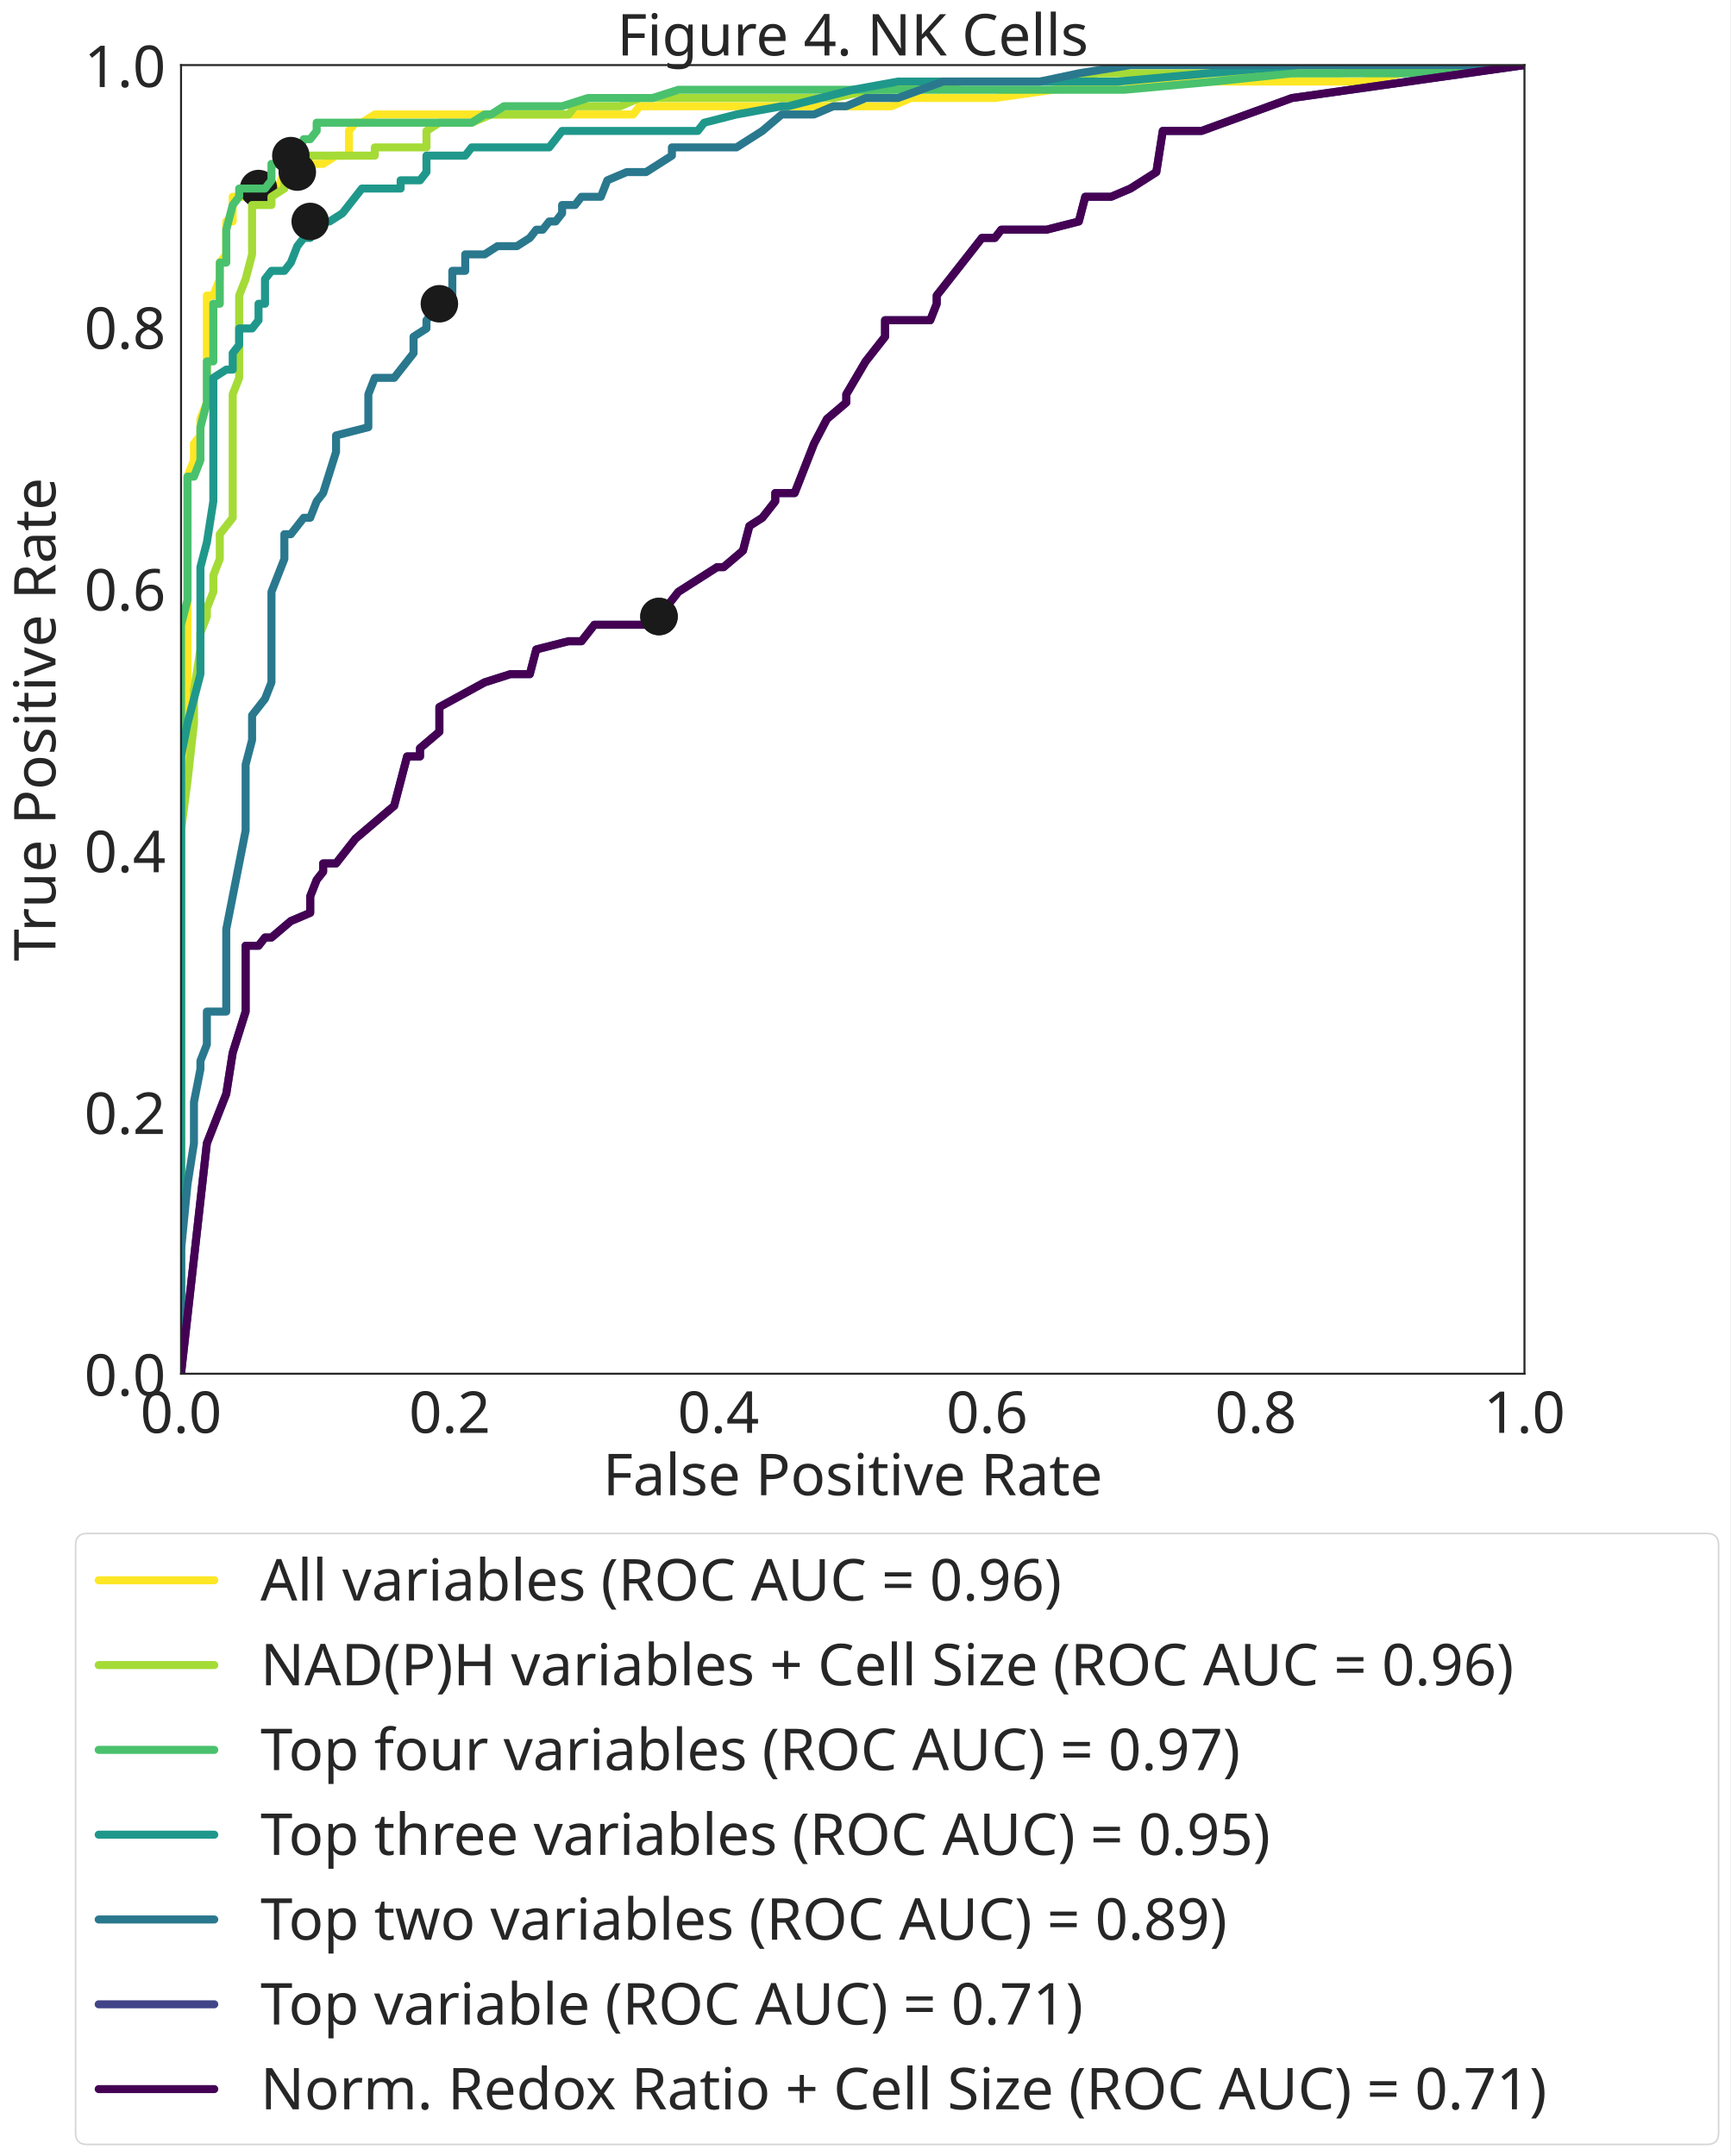
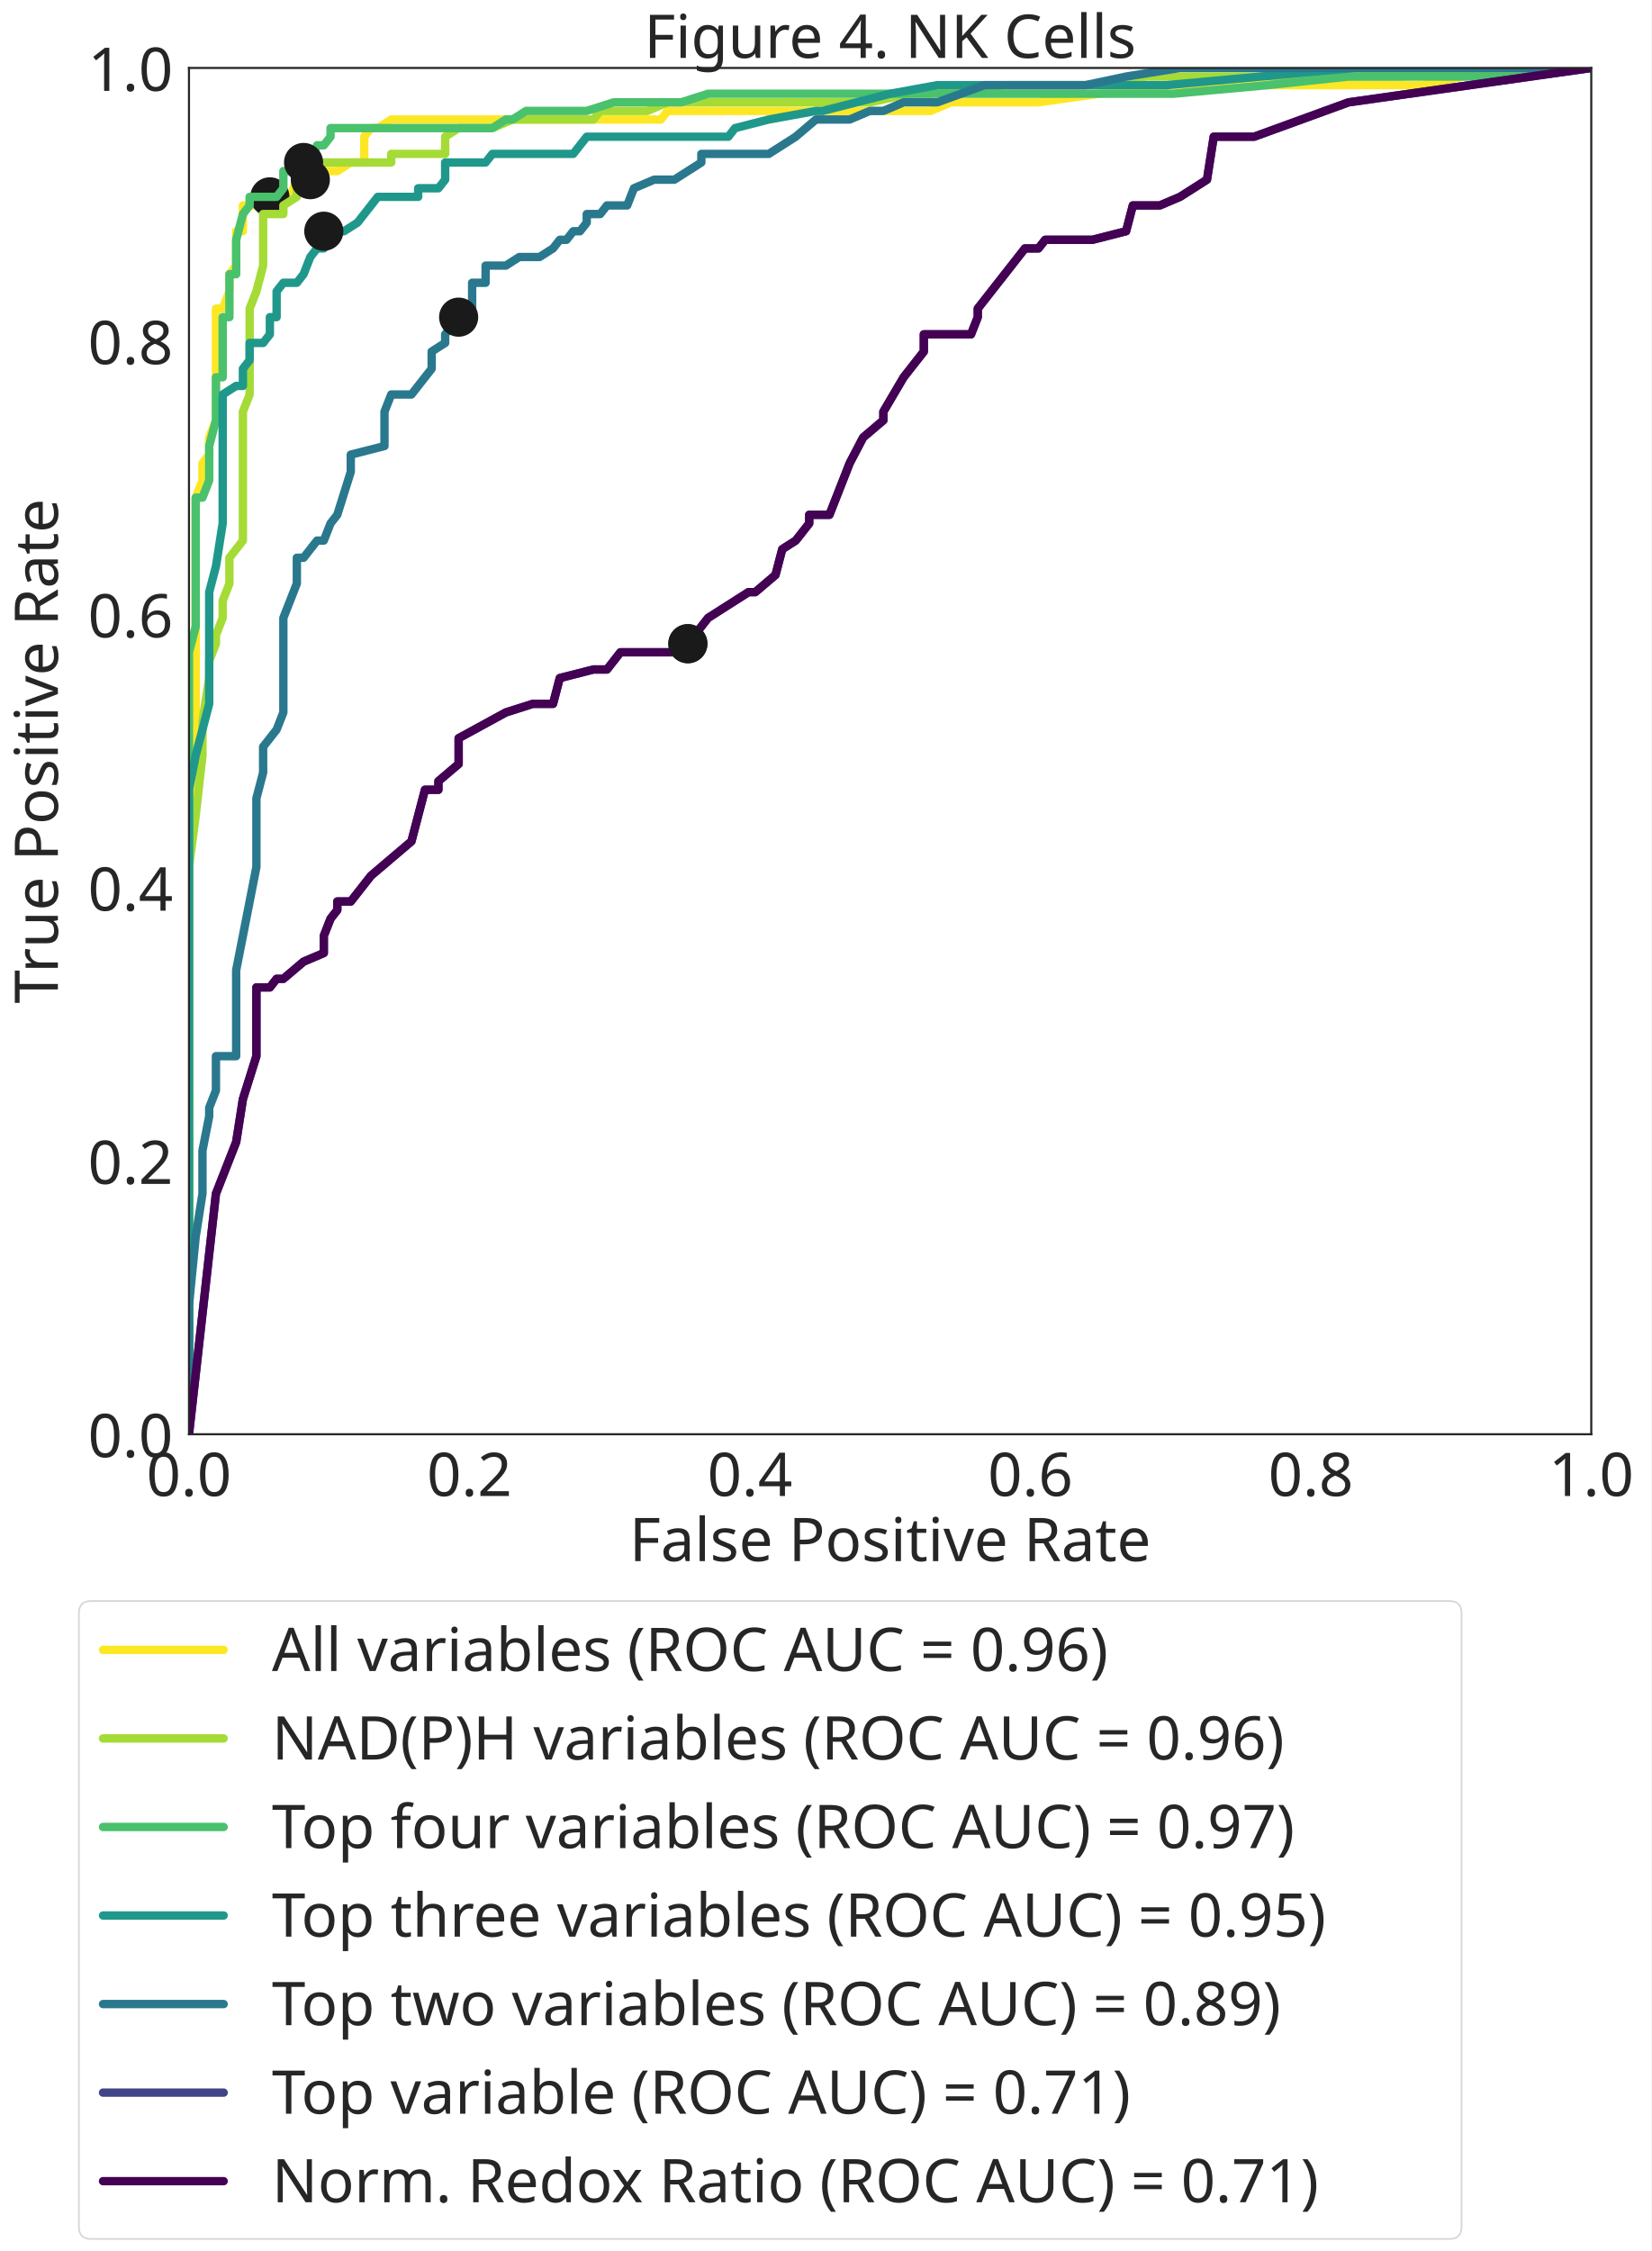
- <svg xmlns="http://www.w3.org/2000/svg" xmlns:xlink="http://www.w3.org/1999/xlink" width="1077.941pt" height="1343.383pt" viewBox="0 0 1077.941 1343.383" version="1.1">
+ <svg xmlns="http://www.w3.org/2000/svg" xmlns:xlink="http://www.w3.org/1999/xlink" width="985.618pt" height="1343.383pt" viewBox="0 0 985.618 1343.383" version="1.1">
  <defs>
    <style type="text/css">*{stroke-linejoin: round; stroke-linecap: butt}</style>
  </defs>
  <g id="figure_1">
    <g id="patch_1">
-       <path d="M 0 1343.383  L 1077.941 1343.383  L 1077.941 0  L 0 0  z " style="fill: #ffffff" />
+       <path d="M 0 1343.383  L 985.618 1343.383  L 985.618 0  L 0 0  z " style="fill: #ffffff" />
    </g>
    <g id="axes_1">
      <g id="patch_2">
        <path d="M 112.793 855.954  L 949.793 855.954  L 949.793 40.554  L 112.793 40.554  z " style="fill: #ffffff" />
      </g>
      <g id="matplotlib.axis_1">
        <g id="xtick_1">
          <g id="text_1">
            <text style="fill: #262626; font: 36px 'sans-serif'; text-anchor: middle" x="112.793" y="892.809" transform="rotate(-0 112.7925 892.8088)">0.0</text>
          </g>
        </g>
        <g id="xtick_2">
          <g id="text_2">
            <text style="fill: #262626; font: 36px 'sans-serif'; text-anchor: middle" x="280.192" y="892.809" transform="rotate(-0 280.1925 892.8088)">0.2</text>
          </g>
        </g>
        <g id="xtick_3">
          <g id="text_3">
            <text style="fill: #262626; font: 36px 'sans-serif'; text-anchor: middle" x="447.592" y="892.809" transform="rotate(-0 447.5925 892.8088)">0.4</text>
          </g>
        </g>
        <g id="xtick_4">
          <g id="text_4">
            <text style="fill: #262626; font: 36px 'sans-serif'; text-anchor: middle" x="614.992" y="892.809" transform="rotate(-0 614.9925 892.8088)">0.6</text>
          </g>
        </g>
        <g id="xtick_5">
          <g id="text_5">
            <text style="fill: #262626; font: 36px 'sans-serif'; text-anchor: middle" x="782.393" y="892.809" transform="rotate(-0 782.3925 892.8088)">0.8</text>
          </g>
        </g>
        <g id="xtick_6">
          <g id="text_6">
            <text style="fill: #262626; font: 36px 'sans-serif'; text-anchor: middle" x="949.793" y="892.809" transform="rotate(-0 949.7925 892.8088)">1.0</text>
          </g>
        </g>
        <g id="text_7">
          <text style="fill: #262626; font: 36px 'sans-serif'; text-anchor: middle" x="531.293" y="931.65" transform="rotate(-0 531.2925 931.65)">False Positive Rate</text>
        </g>
      </g>
      <g id="matplotlib.axis_2">
        <g id="ytick_1">
          <g id="text_8">
            <text style="fill: #262626; font: 36px 'sans-serif'; text-anchor: end" x="103.293" y="869.632" transform="rotate(-0 103.2925 869.6316)">0.0</text>
          </g>
        </g>
        <g id="ytick_2">
          <g id="text_9">
            <text style="fill: #262626; font: 36px 'sans-serif'; text-anchor: end" x="103.293" y="706.552" transform="rotate(-0 103.2925 706.5516)">0.2</text>
          </g>
        </g>
        <g id="ytick_3">
          <g id="text_10">
            <text style="fill: #262626; font: 36px 'sans-serif'; text-anchor: end" x="103.293" y="543.472" transform="rotate(-0 103.2925 543.4716)">0.4</text>
          </g>
        </g>
        <g id="ytick_4">
          <g id="text_11">
            <text style="fill: #262626; font: 36px 'sans-serif'; text-anchor: end" x="103.293" y="380.392" transform="rotate(-0 103.2925 380.3916)">0.6</text>
          </g>
        </g>
        <g id="ytick_5">
          <g id="text_12">
            <text style="fill: #262626; font: 36px 'sans-serif'; text-anchor: end" x="103.293" y="217.312" transform="rotate(-0 103.2925 217.3116)">0.8</text>
          </g>
        </g>
        <g id="ytick_6">
          <g id="text_13">
            <text style="fill: #262626; font: 36px 'sans-serif'; text-anchor: end" x="103.293" y="54.232" transform="rotate(-0 103.2925 54.23156)">1.0</text>
          </g>
        </g>
        <g id="text_14">
          <text style="fill: #262626; font: 36px 'sans-serif'; text-anchor: middle" x="34.554" y="448.254" transform="rotate(-90 34.55438 448.2544)">True Positive Rate</text>
        </g>
      </g>
      <g id="line2d_1">
-         <path d="M 112.793 855.954  L 112.793 763.645  L 112.793 696.977  L 112.793 645.694  L 112.793 609.796  L 112.793 568.769  L 112.793 517.486  L 112.793 486.717  L 116.817 455.947  L 116.817 430.305  L 116.817 399.536  L 116.817 384.151  L 116.817 322.611  L 116.817 307.226  L 116.817 296.969  L 120.841 286.713  L 120.841 276.456  L 124.865 271.328  L 124.865 261.071  L 128.889 250.815  L 128.889 235.43  L 128.889 214.917  L 128.889 209.788  L 128.889 199.532  L 128.889 184.147  L 132.913 184.147  L 136.937 173.89  L 136.937 163.634  L 140.961 158.505  L 140.961 153.377  L 140.961 137.992  L 144.985 137.992  L 144.985 132.864  L 144.985 122.607  L 149.009 122.607  L 157.057 122.607  L 157.057 117.479  L 165.105 117.479  L 173.153 117.479  L 177.177 107.222  L 181.201 107.222  L 185.225 102.094  L 201.321 102.094  L 209.369 96.966  L 217.417 96.966  L 217.417 81.581  L 221.442 76.452  L 225.466 76.452  L 233.514 71.324  L 245.586 71.324  L 261.682 71.324  L 273.754 71.324  L 281.802 71.324  L 297.898 71.324  L 309.97 71.324  L 313.994 71.324  L 338.139 71.324  L 346.187 71.324  L 358.259 71.324  L 366.307 71.324  L 370.331 71.324  L 394.475 71.324  L 398.499 66.196  L 414.595 66.196  L 438.74 66.196  L 458.86 66.196  L 503.124 66.196  L 527.268 66.196  L 555.437 66.196  L 567.509 61.068  L 619.821 61.068  L 656.038 55.939  L 700.302 50.811  L 728.47 50.811  L 760.663 50.811  L 808.951 50.811  L 849.192 50.811  L 897.48 40.554  L 921.624 40.554  L 949.793 40.554  " clip-path="url(#p2982120745)" style="fill: none; stroke: #fde725; stroke-width: 5; stroke-linecap: round" />
+         <path d="M 112.793 855.954  L 112.793 763.645  L 112.793 696.977  L 112.793 645.694  L 112.793 609.796  L 112.793 568.769  L 112.793 517.486  L 112.793 486.717  L 116.817 455.947  L 116.817 430.305  L 116.817 399.536  L 116.817 384.151  L 116.817 322.611  L 116.817 307.226  L 116.817 296.969  L 120.841 286.713  L 120.841 276.456  L 124.865 271.328  L 124.865 261.071  L 128.889 250.815  L 128.889 235.43  L 128.889 214.917  L 128.889 209.788  L 128.889 199.532  L 128.889 184.147  L 132.913 184.147  L 136.937 173.89  L 136.937 163.634  L 140.961 158.505  L 140.961 153.377  L 140.961 137.992  L 144.985 137.992  L 144.985 132.864  L 144.985 122.607  L 149.009 122.607  L 157.057 122.607  L 157.057 117.479  L 165.105 117.479  L 173.153 117.479  L 177.177 107.222  L 181.201 107.222  L 185.225 102.094  L 201.321 102.094  L 209.369 96.966  L 217.417 96.966  L 217.417 81.581  L 221.442 76.452  L 225.466 76.452  L 233.514 71.324  L 245.586 71.324  L 261.682 71.324  L 273.754 71.324  L 281.802 71.324  L 297.898 71.324  L 309.97 71.324  L 313.994 71.324  L 338.139 71.324  L 346.187 71.324  L 358.259 71.324  L 366.307 71.324  L 370.331 71.324  L 394.475 71.324  L 398.499 66.196  L 414.595 66.196  L 438.74 66.196  L 458.86 66.196  L 503.124 66.196  L 527.268 66.196  L 555.437 66.196  L 567.509 61.068  L 619.821 61.068  L 656.038 55.939  L 700.302 50.811  L 728.47 50.811  L 760.663 50.811  L 808.951 50.811  L 849.192 50.811  L 897.48 40.554  L 921.624 40.554  L 949.793 40.554  " clip-path="url(#p5dbb25b343)" style="fill: none; stroke: #fde725; stroke-width: 5; stroke-linecap: round" />
      </g>
      <g id="PathCollection_1">
        <defs>
-           <path id="m31fba0e912" d="M 0 11.18  C 2.965 11.18 5.809 10.002 7.906 7.906  C 10.002 5.809 11.18 2.965 11.18 0  C 11.18 -2.965 10.002 -5.809 7.906 -7.906  C 5.809 -10.002 2.965 -11.18 0 -11.18  C -2.965 -11.18 -5.809 -10.002 -7.906 -7.906  C -10.002 -5.809 -11.18 -2.965 -11.18 0  C -11.18 2.965 -10.002 5.809 -7.906 7.906  C -5.809 10.002 -2.965 11.18 0 11.18  z " style="stroke: #1a1a1a" />
+           <path id="m03fdc50fa0" d="M 0 11.18  C 2.965 11.18 5.809 10.002 7.906 7.906  C 10.002 5.809 11.18 2.965 11.18 0  C 11.18 -2.965 10.002 -5.809 7.906 -7.906  C 5.809 -10.002 2.965 -11.18 0 -11.18  C -2.965 -11.18 -5.809 -10.002 -7.906 -7.906  C -10.002 -5.809 -11.18 -2.965 -11.18 0  C -11.18 2.965 -10.002 5.809 -7.906 7.906  C -5.809 10.002 -2.965 11.18 0 11.18  z " style="stroke: #1a1a1a" />
        </defs>
-         <g clip-path="url(#p2982120745)">
-           <use xlink:href="#m31fba0e912" x="161.081" y="117.479" style="fill: #1a1a1a; stroke: #1a1a1a" />
+         <g clip-path="url(#p5dbb25b343)">
+           <use xlink:href="#m03fdc50fa0" x="161.081" y="117.479" style="fill: #1a1a1a; stroke: #1a1a1a" />
        </g>
      </g>
      <g id="line2d_2">
-         <path d="M 112.793 855.954  L 112.793 625.181  L 112.793 517.486  L 116.817 486.717  L 120.841 450.819  L 120.841 430.305  L 124.865 404.664  L 124.865 394.407  L 128.889 384.151  L 128.889 379.022  L 132.913 368.766  L 132.913 358.509  L 136.937 348.252  L 136.937 332.868  L 144.985 322.611  L 144.985 317.483  L 144.985 291.841  L 144.985 286.713  L 144.985 266.2  L 144.985 250.815  L 144.985 245.686  L 149.009 235.43  L 149.009 220.045  L 149.009 209.788  L 149.009 194.403  L 149.009 184.147  L 153.033 173.89  L 157.057 158.505  L 157.057 137.992  L 157.057 127.736  L 165.105 127.736  L 169.129 127.736  L 169.129 122.607  L 177.177 117.479  L 177.177 112.351  L 181.201 112.351  L 185.225 107.222  L 189.249 107.222  L 189.249 102.094  L 193.273 96.966  L 197.297 96.966  L 213.393 96.966  L 217.417 96.966  L 229.49 96.966  L 233.514 96.966  L 233.514 91.837  L 237.538 91.837  L 245.586 91.837  L 257.658 91.837  L 265.706 91.837  L 265.706 81.581  L 273.754 76.452  L 277.778 76.452  L 293.874 76.452  L 305.946 71.324  L 326.067 71.324  L 330.091 71.324  L 338.139 71.324  L 346.187 71.324  L 354.235 71.324  L 358.259 66.196  L 366.307 66.196  L 370.331 66.196  L 386.427 66.196  L 398.499 61.068  L 422.643 61.068  L 438.74 61.068  L 474.956 61.068  L 495.076 61.068  L 503.124 61.068  L 519.22 61.068  L 543.365 55.939  L 555.437 55.939  L 599.701 50.811  L 647.99 50.811  L 684.206 45.683  L 740.543 45.683  L 833.095 45.683  L 949.793 40.554  " clip-path="url(#p2982120745)" style="fill: none; stroke: #a5db36; stroke-width: 5; stroke-linecap: round" />
+         <path d="M 112.793 855.954  L 112.793 625.181  L 112.793 517.486  L 116.817 486.717  L 120.841 450.819  L 120.841 430.305  L 124.865 404.664  L 124.865 394.407  L 128.889 384.151  L 128.889 379.022  L 132.913 368.766  L 132.913 358.509  L 136.937 348.252  L 136.937 332.868  L 144.985 322.611  L 144.985 317.483  L 144.985 291.841  L 144.985 286.713  L 144.985 266.2  L 144.985 250.815  L 144.985 245.686  L 149.009 235.43  L 149.009 220.045  L 149.009 209.788  L 149.009 194.403  L 149.009 184.147  L 153.033 173.89  L 157.057 158.505  L 157.057 137.992  L 157.057 127.736  L 165.105 127.736  L 169.129 127.736  L 169.129 122.607  L 177.177 117.479  L 177.177 112.351  L 181.201 112.351  L 185.225 107.222  L 189.249 107.222  L 189.249 102.094  L 193.273 96.966  L 197.297 96.966  L 213.393 96.966  L 217.417 96.966  L 229.49 96.966  L 233.514 96.966  L 233.514 91.837  L 237.538 91.837  L 245.586 91.837  L 257.658 91.837  L 265.706 91.837  L 265.706 81.581  L 273.754 76.452  L 277.778 76.452  L 293.874 76.452  L 305.946 71.324  L 326.067 71.324  L 330.091 71.324  L 338.139 71.324  L 346.187 71.324  L 354.235 71.324  L 358.259 66.196  L 366.307 66.196  L 370.331 66.196  L 386.427 66.196  L 398.499 61.068  L 422.643 61.068  L 438.74 61.068  L 474.956 61.068  L 495.076 61.068  L 503.124 61.068  L 519.22 61.068  L 543.365 55.939  L 555.437 55.939  L 599.701 50.811  L 647.99 50.811  L 684.206 45.683  L 740.543 45.683  L 833.095 45.683  L 949.793 40.554  " clip-path="url(#p5dbb25b343)" style="fill: none; stroke: #a5db36; stroke-width: 5; stroke-linecap: round" />
      </g>
      <g id="PathCollection_2">
-         <g clip-path="url(#p2982120745)">
-           <use xlink:href="#m31fba0e912" x="185.225" y="107.222" style="fill: #1a1a1a; stroke: #1a1a1a" />
+         <g clip-path="url(#p5dbb25b343)">
+           <use xlink:href="#m03fdc50fa0" x="185.225" y="107.222" style="fill: #1a1a1a; stroke: #1a1a1a" />
        </g>
      </g>
      <g id="line2d_3">
-         <path d="M 112.793 855.954  L 112.793 671.336  L 112.793 558.513  L 112.793 502.102  L 112.793 450.819  L 112.793 425.177  L 112.793 394.407  L 112.793 389.279  L 116.817 373.894  L 116.817 363.637  L 116.817 332.868  L 116.817 317.483  L 116.817 296.969  L 120.841 296.969  L 124.865 286.713  L 124.865 276.456  L 124.865 266.2  L 128.889 250.815  L 128.889 245.686  L 128.889 230.302  L 128.889 225.173  L 132.913 225.173  L 132.913 214.917  L 132.913 189.275  L 136.937 189.275  L 136.937 184.147  L 136.937 163.634  L 140.961 163.634  L 140.961 143.12  L 144.985 127.736  L 149.009 122.607  L 149.009 117.479  L 157.057 117.479  L 165.105 117.479  L 169.129 112.351  L 169.129 102.094  L 173.153 102.094  L 181.201 96.966  L 185.225 96.966  L 189.249 86.709  L 193.273 86.709  L 197.297 81.581  L 197.297 76.452  L 205.345 76.452  L 221.442 76.452  L 225.466 76.452  L 241.562 76.452  L 253.634 76.452  L 257.658 76.452  L 273.754 76.452  L 281.802 76.452  L 285.826 76.452  L 293.874 76.452  L 301.922 71.324  L 305.946 71.324  L 313.994 66.196  L 326.067 66.196  L 334.115 66.196  L 350.211 66.196  L 366.307 61.068  L 370.331 61.068  L 386.427 61.068  L 406.547 61.068  L 422.643 55.939  L 454.836 55.939  L 527.268 55.939  L 547.389 55.939  L 627.869 55.939  L 660.062 55.939  L 700.302 55.939  L 756.639 50.811  L 804.927 45.683  L 869.312 45.683  L 909.552 45.683  L 949.793 40.554  " clip-path="url(#p2982120745)" style="fill: none; stroke: #4ac16d; stroke-width: 5; stroke-linecap: round" />
+         <path d="M 112.793 855.954  L 112.793 671.336  L 112.793 558.513  L 112.793 502.102  L 112.793 450.819  L 112.793 425.177  L 112.793 394.407  L 112.793 389.279  L 116.817 373.894  L 116.817 363.637  L 116.817 332.868  L 116.817 317.483  L 116.817 296.969  L 120.841 296.969  L 124.865 286.713  L 124.865 276.456  L 124.865 266.2  L 128.889 250.815  L 128.889 245.686  L 128.889 230.302  L 128.889 225.173  L 132.913 225.173  L 132.913 214.917  L 132.913 189.275  L 136.937 189.275  L 136.937 184.147  L 136.937 163.634  L 140.961 163.634  L 140.961 143.12  L 144.985 127.736  L 149.009 122.607  L 149.009 117.479  L 157.057 117.479  L 165.105 117.479  L 169.129 112.351  L 169.129 102.094  L 173.153 102.094  L 181.201 96.966  L 185.225 96.966  L 189.249 86.709  L 193.273 86.709  L 197.297 81.581  L 197.297 76.452  L 205.345 76.452  L 221.442 76.452  L 225.466 76.452  L 241.562 76.452  L 253.634 76.452  L 257.658 76.452  L 273.754 76.452  L 281.802 76.452  L 285.826 76.452  L 293.874 76.452  L 301.922 71.324  L 305.946 71.324  L 313.994 66.196  L 326.067 66.196  L 334.115 66.196  L 350.211 66.196  L 366.307 61.068  L 370.331 61.068  L 386.427 61.068  L 406.547 61.068  L 422.643 55.939  L 454.836 55.939  L 527.268 55.939  L 547.389 55.939  L 627.869 55.939  L 660.062 55.939  L 700.302 55.939  L 756.639 50.811  L 804.927 45.683  L 869.312 45.683  L 909.552 45.683  L 949.793 40.554  " clip-path="url(#p5dbb25b343)" style="fill: none; stroke: #4ac16d; stroke-width: 5; stroke-linecap: round" />
      </g>
      <g id="PathCollection_3">
-         <g clip-path="url(#p2982120745)">
-           <use xlink:href="#m31fba0e912" x="181.201" y="96.966" style="fill: #1a1a1a; stroke: #1a1a1a" />
+         <g clip-path="url(#p5dbb25b343)">
+           <use xlink:href="#m03fdc50fa0" x="181.201" y="96.966" style="fill: #1a1a1a; stroke: #1a1a1a" />
        </g>
      </g>
      <g id="line2d_4">
-         <path d="M 112.793 855.954  L 112.793 779.03  L 112.793 712.362  L 112.793 666.207  L 112.793 599.539  L 112.793 527.743  L 112.793 471.332  L 116.817 450.819  L 124.865 420.049  L 124.865 409.792  L 124.865 384.151  L 124.865 373.894  L 124.865 353.381  L 128.889 337.996  L 132.913 312.354  L 132.913 291.841  L 132.913 286.713  L 132.913 271.328  L 132.913 261.071  L 132.913 250.815  L 132.913 245.686  L 132.913 235.43  L 140.961 230.302  L 144.985 230.302  L 144.985 220.045  L 149.009 214.917  L 149.009 204.66  L 157.057 204.66  L 161.081 199.532  L 161.081 189.275  L 165.105 189.275  L 165.105 173.89  L 169.129 168.762  L 177.177 168.762  L 181.201 163.634  L 185.225 153.377  L 189.249 148.249  L 193.273 148.249  L 193.273 137.992  L 205.345 137.992  L 213.393 132.864  L 217.417 127.736  L 225.466 117.479  L 233.514 117.479  L 245.586 117.479  L 249.61 117.479  L 249.61 112.351  L 257.658 112.351  L 261.682 112.351  L 265.706 107.222  L 265.706 96.966  L 285.826 96.966  L 289.85 96.966  L 293.874 91.837  L 309.97 91.837  L 318.018 91.837  L 322.043 91.837  L 338.139 91.837  L 342.163 91.837  L 350.211 81.581  L 354.235 81.581  L 366.307 81.581  L 382.403 81.581  L 410.571 81.581  L 414.595 81.581  L 434.716 81.581  L 438.74 76.452  L 458.86 71.324  L 487.028 66.196  L 491.052 66.196  L 531.293 55.939  L 559.461 50.811  L 579.581 50.811  L 611.773 50.811  L 660.062 50.811  L 696.278 50.811  L 808.951 40.554  L 861.264 40.554  L 885.408 40.554  L 933.696 40.554  L 949.793 40.554  " clip-path="url(#p2982120745)" style="fill: none; stroke: #1f988b; stroke-width: 5; stroke-linecap: round" />
+         <path d="M 112.793 855.954  L 112.793 779.03  L 112.793 712.362  L 112.793 666.207  L 112.793 599.539  L 112.793 527.743  L 112.793 471.332  L 116.817 450.819  L 124.865 420.049  L 124.865 409.792  L 124.865 384.151  L 124.865 373.894  L 124.865 353.381  L 128.889 337.996  L 132.913 312.354  L 132.913 291.841  L 132.913 286.713  L 132.913 271.328  L 132.913 261.071  L 132.913 250.815  L 132.913 245.686  L 132.913 235.43  L 140.961 230.302  L 144.985 230.302  L 144.985 220.045  L 149.009 214.917  L 149.009 204.66  L 157.057 204.66  L 161.081 199.532  L 161.081 189.275  L 165.105 189.275  L 165.105 173.89  L 169.129 168.762  L 177.177 168.762  L 181.201 163.634  L 185.225 153.377  L 189.249 148.249  L 193.273 148.249  L 193.273 137.992  L 205.345 137.992  L 213.393 132.864  L 217.417 127.736  L 225.466 117.479  L 233.514 117.479  L 245.586 117.479  L 249.61 117.479  L 249.61 112.351  L 257.658 112.351  L 261.682 112.351  L 265.706 107.222  L 265.706 96.966  L 285.826 96.966  L 289.85 96.966  L 293.874 91.837  L 309.97 91.837  L 318.018 91.837  L 322.043 91.837  L 338.139 91.837  L 342.163 91.837  L 350.211 81.581  L 354.235 81.581  L 366.307 81.581  L 382.403 81.581  L 410.571 81.581  L 414.595 81.581  L 434.716 81.581  L 438.74 76.452  L 458.86 71.324  L 487.028 66.196  L 491.052 66.196  L 531.293 55.939  L 559.461 50.811  L 579.581 50.811  L 611.773 50.811  L 660.062 50.811  L 696.278 50.811  L 808.951 40.554  L 861.264 40.554  L 885.408 40.554  L 933.696 40.554  L 949.793 40.554  " clip-path="url(#p5dbb25b343)" style="fill: none; stroke: #1f988b; stroke-width: 5; stroke-linecap: round" />
      </g>
      <g id="PathCollection_4">
-         <g clip-path="url(#p2982120745)">
-           <use xlink:href="#m31fba0e912" x="193.273" y="137.992" style="fill: #1a1a1a; stroke: #1a1a1a" />
+         <g clip-path="url(#p5dbb25b343)">
+           <use xlink:href="#m03fdc50fa0" x="193.273" y="137.992" style="fill: #1a1a1a; stroke: #1a1a1a" />
        </g>
      </g>
      <g id="line2d_5">
-         <path d="M 112.793 855.954  L 112.793 779.03  L 116.817 738.003  L 120.841 712.362  L 120.841 702.105  L 120.841 686.72  L 124.865 666.207  L 124.865 661.079  L 128.889 650.822  L 128.889 645.694  L 128.889 630.309  L 136.937 630.309  L 140.961 630.309  L 140.961 599.539  L 140.961 579.026  L 144.985 558.513  L 153.033 517.486  L 153.033 486.717  L 153.033 476.46  L 157.057 461.075  L 157.057 445.69  L 165.105 435.434  L 169.129 425.177  L 169.129 394.407  L 169.129 368.766  L 177.177 348.252  L 177.177 332.868  L 181.201 332.868  L 189.249 322.611  L 193.273 322.611  L 197.297 312.354  L 201.321 307.226  L 209.369 281.585  L 209.369 271.328  L 229.49 266.2  L 229.49 245.686  L 233.514 235.43  L 245.586 235.43  L 257.658 220.045  L 257.658 209.788  L 265.706 204.66  L 265.706 199.532  L 273.754 189.275  L 281.802 184.147  L 281.802 168.762  L 289.85 168.762  L 289.85 158.505  L 297.898 158.505  L 301.922 158.505  L 309.97 153.377  L 322.043 153.377  L 330.091 148.249  L 334.115 143.12  L 338.139 143.12  L 342.163 137.992  L 346.187 137.992  L 350.211 132.864  L 350.211 127.736  L 358.259 127.736  L 362.283 122.607  L 374.355 122.607  L 378.379 112.351  L 390.451 107.222  L 402.523 107.222  L 418.619 96.966  L 418.619 91.837  L 434.716 91.837  L 458.86 91.837  L 474.956 81.581  L 487.028 71.324  L 507.148 71.324  L 519.22 66.196  L 527.268 66.196  L 539.341 61.068  L 559.461 61.068  L 587.629 50.811  L 595.677 50.811  L 611.773 50.811  L 619.821 50.811  L 631.893 50.811  L 647.99 50.811  L 672.134 45.683  L 704.326 40.554  L 740.543 40.554  L 821.023 40.554  L 889.432 40.554  L 949.793 40.554  " clip-path="url(#p2982120745)" style="fill: none; stroke: #2a788e; stroke-width: 5; stroke-linecap: round" />
+         <path d="M 112.793 855.954  L 112.793 779.03  L 116.817 738.003  L 120.841 712.362  L 120.841 702.105  L 120.841 686.72  L 124.865 666.207  L 124.865 661.079  L 128.889 650.822  L 128.889 645.694  L 128.889 630.309  L 136.937 630.309  L 140.961 630.309  L 140.961 599.539  L 140.961 579.026  L 144.985 558.513  L 153.033 517.486  L 153.033 486.717  L 153.033 476.46  L 157.057 461.075  L 157.057 445.69  L 165.105 435.434  L 169.129 425.177  L 169.129 394.407  L 169.129 368.766  L 177.177 348.252  L 177.177 332.868  L 181.201 332.868  L 189.249 322.611  L 193.273 322.611  L 197.297 312.354  L 201.321 307.226  L 209.369 281.585  L 209.369 271.328  L 229.49 266.2  L 229.49 245.686  L 233.514 235.43  L 245.586 235.43  L 257.658 220.045  L 257.658 209.788  L 265.706 204.66  L 265.706 199.532  L 273.754 189.275  L 281.802 184.147  L 281.802 168.762  L 289.85 168.762  L 289.85 158.505  L 297.898 158.505  L 301.922 158.505  L 309.97 153.377  L 322.043 153.377  L 330.091 148.249  L 334.115 143.12  L 338.139 143.12  L 342.163 137.992  L 346.187 137.992  L 350.211 132.864  L 350.211 127.736  L 358.259 127.736  L 362.283 122.607  L 374.355 122.607  L 378.379 112.351  L 390.451 107.222  L 402.523 107.222  L 418.619 96.966  L 418.619 91.837  L 434.716 91.837  L 458.86 91.837  L 474.956 81.581  L 487.028 71.324  L 507.148 71.324  L 519.22 66.196  L 527.268 66.196  L 539.341 61.068  L 559.461 61.068  L 587.629 50.811  L 595.677 50.811  L 611.773 50.811  L 619.821 50.811  L 631.893 50.811  L 647.99 50.811  L 672.134 45.683  L 704.326 40.554  L 740.543 40.554  L 821.023 40.554  L 889.432 40.554  L 949.793 40.554  " clip-path="url(#p5dbb25b343)" style="fill: none; stroke: #2a788e; stroke-width: 5; stroke-linecap: round" />
      </g>
      <g id="PathCollection_5">
-         <g clip-path="url(#p2982120745)">
-           <use xlink:href="#m31fba0e912" x="273.754" y="189.275" style="fill: #1a1a1a; stroke: #1a1a1a" />
+         <g clip-path="url(#p5dbb25b343)">
+           <use xlink:href="#m03fdc50fa0" x="273.754" y="189.275" style="fill: #1a1a1a; stroke: #1a1a1a" />
        </g>
      </g>
      <g id="line2d_6">
-         <path d="M 112.793 855.954  L 128.889 712.362  L 140.961 681.592  L 144.985 655.951  L 153.033 630.309  L 153.033 620.052  L 153.033 589.283  L 161.081 589.283  L 165.105 584.154  L 169.129 584.154  L 181.201 573.898  L 193.273 568.769  L 193.273 558.513  L 197.297 548.256  L 201.321 543.128  L 201.321 538  L 209.369 538  L 213.393 532.871  L 221.442 522.615  L 245.586 502.102  L 253.634 471.332  L 261.682 471.332  L 261.682 466.203  L 273.754 455.947  L 273.754 445.69  L 273.754 440.562  L 301.922 425.177  L 318.018 420.049  L 330.091 420.049  L 334.115 404.664  L 354.235 399.536  L 362.283 399.536  L 370.331 389.279  L 382.403 389.279  L 398.499 389.279  L 410.571 389.279  L 410.571 379.022  L 414.595 379.022  L 422.643 368.766  L 430.692 363.637  L 446.788 353.381  L 450.812 353.381  L 462.884 343.124  L 466.908 327.739  L 474.956 322.611  L 483.004 312.354  L 483.004 307.226  L 487.028 307.226  L 495.076 307.226  L 507.148 276.456  L 515.196 261.071  L 527.268 250.815  L 527.268 245.686  L 539.341 225.173  L 551.413 209.788  L 551.413 199.532  L 567.509 199.532  L 579.581 199.532  L 583.605 189.275  L 583.605 184.147  L 595.677 168.762  L 611.773 148.249  L 619.821 148.249  L 623.845 143.12  L 635.918 143.12  L 652.014 143.12  L 672.134 137.992  L 676.158 122.607  L 692.254 122.607  L 704.326 117.479  L 720.422 107.222  L 724.446 81.581  L 748.591 81.581  L 804.927 61.068  L 949.793 40.554  " clip-path="url(#p2982120745)" style="fill: none; stroke: #414487; stroke-width: 5; stroke-linecap: round" />
+         <path d="M 112.793 855.954  L 128.889 712.362  L 140.961 681.592  L 144.985 655.951  L 153.033 630.309  L 153.033 620.052  L 153.033 589.283  L 161.081 589.283  L 165.105 584.154  L 169.129 584.154  L 181.201 573.898  L 193.273 568.769  L 193.273 558.513  L 197.297 548.256  L 201.321 543.128  L 201.321 538  L 209.369 538  L 213.393 532.871  L 221.442 522.615  L 245.586 502.102  L 253.634 471.332  L 261.682 471.332  L 261.682 466.203  L 273.754 455.947  L 273.754 445.69  L 273.754 440.562  L 301.922 425.177  L 318.018 420.049  L 330.091 420.049  L 334.115 404.664  L 354.235 399.536  L 362.283 399.536  L 370.331 389.279  L 382.403 389.279  L 398.499 389.279  L 410.571 389.279  L 410.571 379.022  L 414.595 379.022  L 422.643 368.766  L 430.692 363.637  L 446.788 353.381  L 450.812 353.381  L 462.884 343.124  L 466.908 327.739  L 474.956 322.611  L 483.004 312.354  L 483.004 307.226  L 487.028 307.226  L 495.076 307.226  L 507.148 276.456  L 515.196 261.071  L 527.268 250.815  L 527.268 245.686  L 539.341 225.173  L 551.413 209.788  L 551.413 199.532  L 567.509 199.532  L 579.581 199.532  L 583.605 189.275  L 583.605 184.147  L 595.677 168.762  L 611.773 148.249  L 619.821 148.249  L 623.845 143.12  L 635.918 143.12  L 652.014 143.12  L 672.134 137.992  L 676.158 122.607  L 692.254 122.607  L 704.326 117.479  L 720.422 107.222  L 724.446 81.581  L 748.591 81.581  L 804.927 61.068  L 949.793 40.554  " clip-path="url(#p5dbb25b343)" style="fill: none; stroke: #414487; stroke-width: 5; stroke-linecap: round" />
      </g>
      <g id="PathCollection_6">
-         <g clip-path="url(#p2982120745)">
-           <use xlink:href="#m31fba0e912" x="410.571" y="384.151" style="fill: #1a1a1a; stroke: #1a1a1a" />
+         <g clip-path="url(#p5dbb25b343)">
+           <use xlink:href="#m03fdc50fa0" x="410.571" y="384.151" style="fill: #1a1a1a; stroke: #1a1a1a" />
        </g>
      </g>
      <g id="line2d_7">
-         <path d="M 112.793 855.954  L 128.889 712.362  L 140.961 681.592  L 144.985 655.951  L 153.033 630.309  L 153.033 620.052  L 153.033 589.283  L 161.081 589.283  L 165.105 584.154  L 169.129 584.154  L 181.201 573.898  L 193.273 568.769  L 193.273 558.513  L 197.297 548.256  L 201.321 543.128  L 201.321 538  L 209.369 538  L 213.393 532.871  L 221.442 522.615  L 245.586 502.102  L 253.634 471.332  L 261.682 471.332  L 261.682 466.203  L 273.754 455.947  L 273.754 445.69  L 273.754 440.562  L 301.922 425.177  L 318.018 420.049  L 330.091 420.049  L 334.115 404.664  L 354.235 399.536  L 362.283 399.536  L 370.331 389.279  L 382.403 389.279  L 398.499 389.279  L 410.571 389.279  L 410.571 379.022  L 414.595 379.022  L 422.643 368.766  L 430.692 363.637  L 446.788 353.381  L 450.812 353.381  L 462.884 343.124  L 466.908 327.739  L 474.956 322.611  L 483.004 312.354  L 483.004 307.226  L 487.028 307.226  L 495.076 307.226  L 507.148 276.456  L 515.196 261.071  L 527.268 250.815  L 527.268 245.686  L 539.341 225.173  L 551.413 209.788  L 551.413 199.532  L 567.509 199.532  L 579.581 199.532  L 583.605 189.275  L 583.605 184.147  L 595.677 168.762  L 611.773 148.249  L 619.821 148.249  L 623.845 143.12  L 635.918 143.12  L 652.014 143.12  L 672.134 137.992  L 676.158 122.607  L 692.254 122.607  L 704.326 117.479  L 720.422 107.222  L 724.446 81.581  L 748.591 81.581  L 804.927 61.068  L 949.793 40.554  " clip-path="url(#p2982120745)" style="fill: none; stroke: #440154; stroke-width: 5; stroke-linecap: round" />
+         <path d="M 112.793 855.954  L 128.889 712.362  L 140.961 681.592  L 144.985 655.951  L 153.033 630.309  L 153.033 620.052  L 153.033 589.283  L 161.081 589.283  L 165.105 584.154  L 169.129 584.154  L 181.201 573.898  L 193.273 568.769  L 193.273 558.513  L 197.297 548.256  L 201.321 543.128  L 201.321 538  L 209.369 538  L 213.393 532.871  L 221.442 522.615  L 245.586 502.102  L 253.634 471.332  L 261.682 471.332  L 261.682 466.203  L 273.754 455.947  L 273.754 445.69  L 273.754 440.562  L 301.922 425.177  L 318.018 420.049  L 330.091 420.049  L 334.115 404.664  L 354.235 399.536  L 362.283 399.536  L 370.331 389.279  L 382.403 389.279  L 398.499 389.279  L 410.571 389.279  L 410.571 379.022  L 414.595 379.022  L 422.643 368.766  L 430.692 363.637  L 446.788 353.381  L 450.812 353.381  L 462.884 343.124  L 466.908 327.739  L 474.956 322.611  L 483.004 312.354  L 483.004 307.226  L 487.028 307.226  L 495.076 307.226  L 507.148 276.456  L 515.196 261.071  L 527.268 250.815  L 527.268 245.686  L 539.341 225.173  L 551.413 209.788  L 551.413 199.532  L 567.509 199.532  L 579.581 199.532  L 583.605 189.275  L 583.605 184.147  L 595.677 168.762  L 611.773 148.249  L 619.821 148.249  L 623.845 143.12  L 635.918 143.12  L 652.014 143.12  L 672.134 137.992  L 676.158 122.607  L 692.254 122.607  L 704.326 117.479  L 720.422 107.222  L 724.446 81.581  L 748.591 81.581  L 804.927 61.068  L 949.793 40.554  " clip-path="url(#p5dbb25b343)" style="fill: none; stroke: #440154; stroke-width: 5; stroke-linecap: round" />
      </g>
      <g id="PathCollection_7">
-         <g clip-path="url(#p2982120745)">
-           <use xlink:href="#m31fba0e912" x="410.571" y="384.151" style="fill: #1a1a1a; stroke: #1a1a1a" />
+         <g clip-path="url(#p5dbb25b343)">
+           <use xlink:href="#m03fdc50fa0" x="410.571" y="384.151" style="fill: #1a1a1a; stroke: #1a1a1a" />
        </g>
      </g>
      <g id="patch_3">
        <path d="M 112.793 855.954  L 112.793 40.554  " style="fill: none; stroke: #262626; stroke-width: 1.25; stroke-linejoin: miter; stroke-linecap: square" />
      </g>
      <g id="patch_4">
        <path d="M 949.793 855.954  L 949.793 40.554  " style="fill: none; stroke: #262626; stroke-width: 1.25; stroke-linejoin: miter; stroke-linecap: square" />
      </g>
      <g id="patch_5">
        <path d="M 112.793 855.954  L 949.793 855.954  " style="fill: none; stroke: #262626; stroke-width: 1.25; stroke-linejoin: miter; stroke-linecap: square" />
      </g>
      <g id="patch_6">
        <path d="M 112.793 40.554  L 949.793 40.554  " style="fill: none; stroke: #262626; stroke-width: 1.25; stroke-linejoin: miter; stroke-linecap: square" />
      </g>
      <g id="text_15">
        <text style="fill: #262626; font: 36px 'sans-serif'; text-anchor: middle" x="531.293" y="34.554" transform="rotate(-0 531.2925 34.55438)">Figure 4. NK Cells</text>
      </g>
      <g id="legend_1">
        <g id="patch_7">
-           <path d="M 54.292 1336.183  L 1063.541 1336.183  Q 1070.741 1336.183 1070.741 1328.983  L 1070.741 962.694  Q 1070.741 955.494 1063.541 955.494  L 54.292 955.494  Q 47.093 955.494 47.093 962.694  L 47.093 1328.983  Q 47.093 1336.183 54.292 1336.183  z " style="fill: #ffffff; opacity: 0.8; stroke: #cccccc; stroke-linejoin: miter" />
+           <path d="M 54.292 1336.183  L 865.164 1336.183  Q 872.364 1336.183 872.364 1328.983  L 872.364 962.694  Q 872.364 955.494 865.164 955.494  L 54.292 955.494  Q 47.093 955.494 47.093 962.694  L 47.093 1328.983  Q 47.093 1336.183 54.292 1336.183  z " style="fill: #ffffff; opacity: 0.8; stroke: #cccccc; stroke-linejoin: miter" />
        </g>
        <g id="line2d_8">
          <path d="M 61.492 984.649  L 97.493 984.649  L 133.493 984.649  " style="fill: none; stroke: #fde725; stroke-width: 5; stroke-linecap: round" />
        </g>
        <g id="text_16">
          <text style="fill: #262626; font: 36px 'sans-serif'; text-anchor: start" x="162.292" y="997.249" transform="rotate(-0 162.2925 997.2487)">All variables (ROC AUC = 0.96)</text>
        </g>
        <g id="line2d_9">
          <path d="M 61.492 1037.49  L 97.493 1037.49  L 133.493 1037.49  " style="fill: none; stroke: #a5db36; stroke-width: 5; stroke-linecap: round" />
        </g>
        <g id="text_17">
-           <text style="fill: #262626; font: 36px 'sans-serif'; text-anchor: start" x="162.292" y="1050.09" transform="rotate(-0 162.2925 1050.09)">NAD(P)H variables + Cell Size (ROC AUC = 0.96)</text>
+           <text style="fill: #262626; font: 36px 'sans-serif'; text-anchor: start" x="162.292" y="1050.09" transform="rotate(-0 162.2925 1050.09)">NAD(P)H variables (ROC AUC = 0.96)</text>
        </g>
        <g id="line2d_10">
          <path d="M 61.492 1090.331  L 97.493 1090.331  L 133.493 1090.331  " style="fill: none; stroke: #4ac16d; stroke-width: 5; stroke-linecap: round" />
        </g>
        <g id="text_18">
          <text style="fill: #262626; font: 36px 'sans-serif'; text-anchor: start" x="162.292" y="1102.931" transform="rotate(-0 162.2925 1102.931)">Top four variables (ROC AUC) = 0.97)</text>
        </g>
        <g id="line2d_11">
          <path d="M 61.492 1143.172  L 97.493 1143.172  L 133.493 1143.172  " style="fill: none; stroke: #1f988b; stroke-width: 5; stroke-linecap: round" />
        </g>
        <g id="text_19">
          <text style="fill: #262626; font: 36px 'sans-serif'; text-anchor: start" x="162.292" y="1155.773" transform="rotate(-0 162.2925 1155.773)">Top three variables (ROC AUC) = 0.95)</text>
        </g>
        <g id="line2d_12">
          <path d="M 61.492 1196.014  L 97.493 1196.014  L 133.493 1196.014  " style="fill: none; stroke: #2a788e; stroke-width: 5; stroke-linecap: round" />
        </g>
        <g id="text_20">
          <text style="fill: #262626; font: 36px 'sans-serif'; text-anchor: start" x="162.292" y="1208.614" transform="rotate(-0 162.2925 1208.614)">Top two variables (ROC AUC) = 0.89)</text>
        </g>
        <g id="line2d_13">
          <path d="M 61.492 1248.855  L 97.493 1248.855  L 133.493 1248.855  " style="fill: none; stroke: #414487; stroke-width: 5; stroke-linecap: round" />
        </g>
        <g id="text_21">
          <text style="fill: #262626; font: 36px 'sans-serif'; text-anchor: start" x="162.292" y="1261.455" transform="rotate(-0 162.2925 1261.455)">Top variable (ROC AUC) = 0.71)</text>
        </g>
        <g id="line2d_14">
          <path d="M 61.492 1301.696  L 97.493 1301.696  L 133.493 1301.696  " style="fill: none; stroke: #440154; stroke-width: 5; stroke-linecap: round" />
        </g>
        <g id="text_22">
-           <text style="fill: #262626; font: 36px 'sans-serif'; text-anchor: start" x="162.292" y="1314.296" transform="rotate(-0 162.2925 1314.296)">Norm. Redox Ratio + Cell Size (ROC AUC) = 0.71)</text>
+           <text style="fill: #262626; font: 36px 'sans-serif'; text-anchor: start" x="162.292" y="1314.296" transform="rotate(-0 162.2925 1314.296)">Norm. Redox Ratio (ROC AUC) = 0.71)</text>
        </g>
      </g>
    </g>
  </g>
  <defs>
-     <clipPath id="p2982120745">
+     <clipPath id="p5dbb25b343">
      <rect x="112.793" y="40.554" width="837" height="815.4" />
    </clipPath>
  </defs>
</svg>
